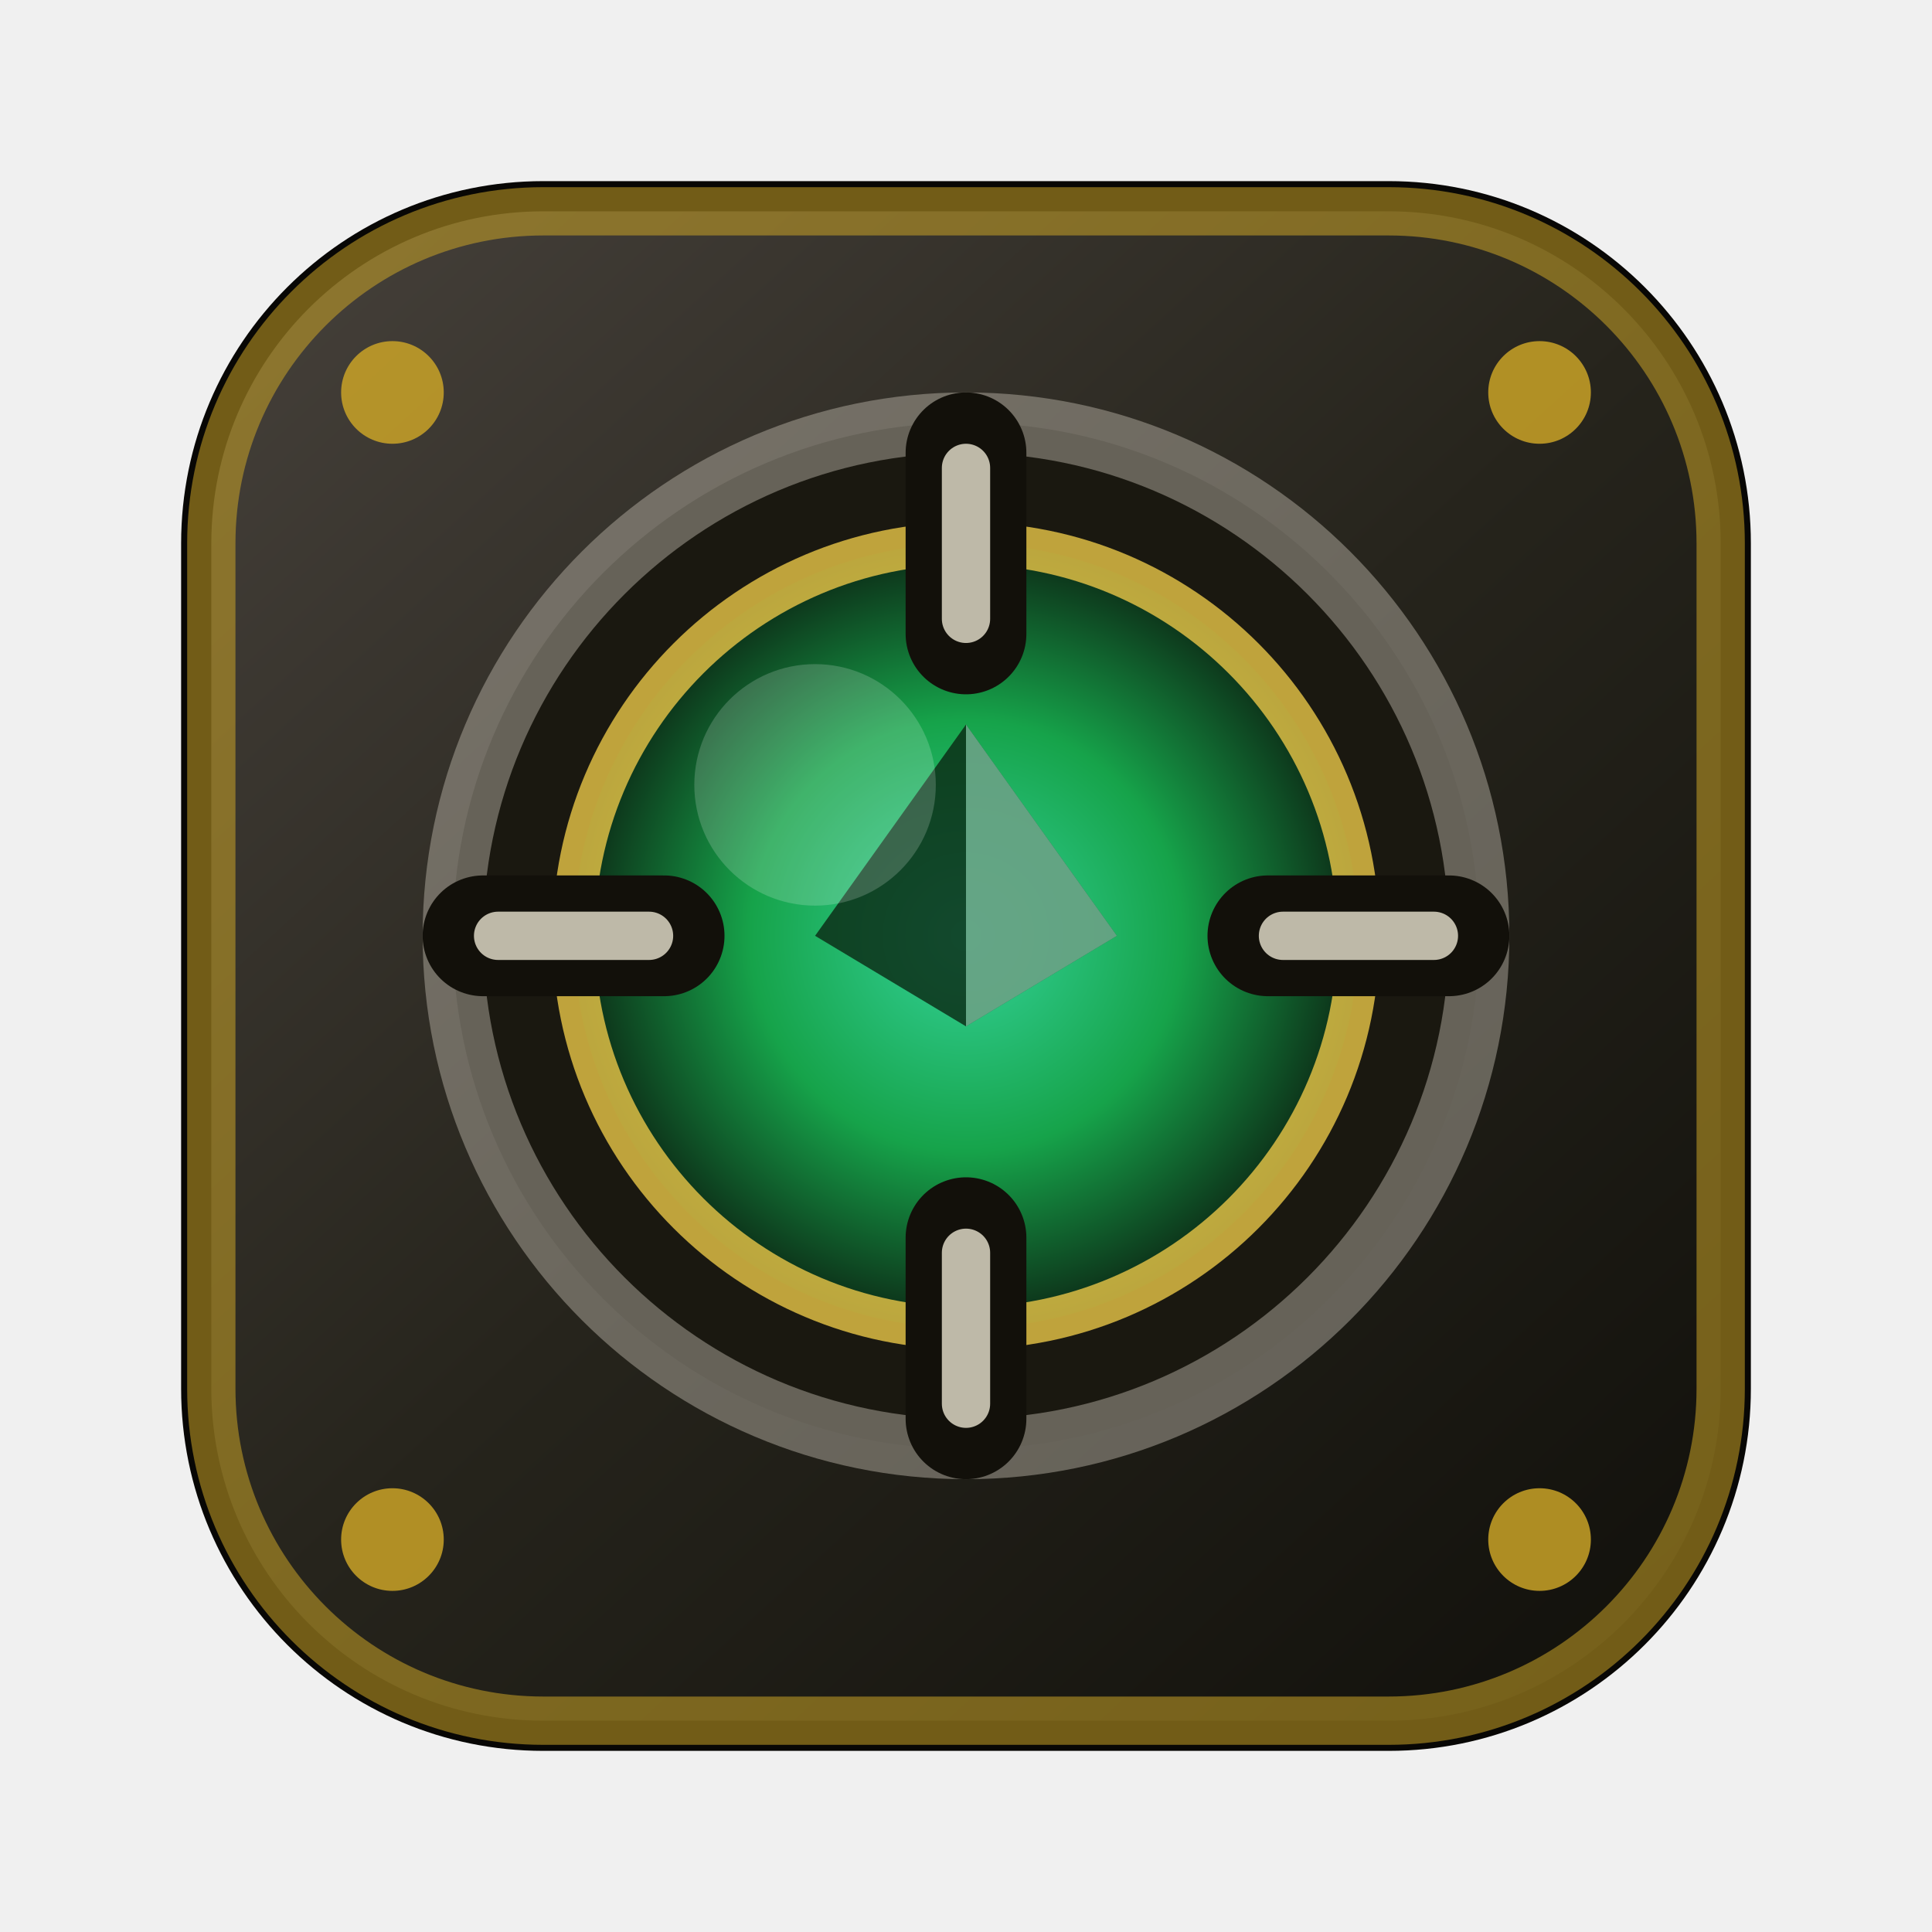
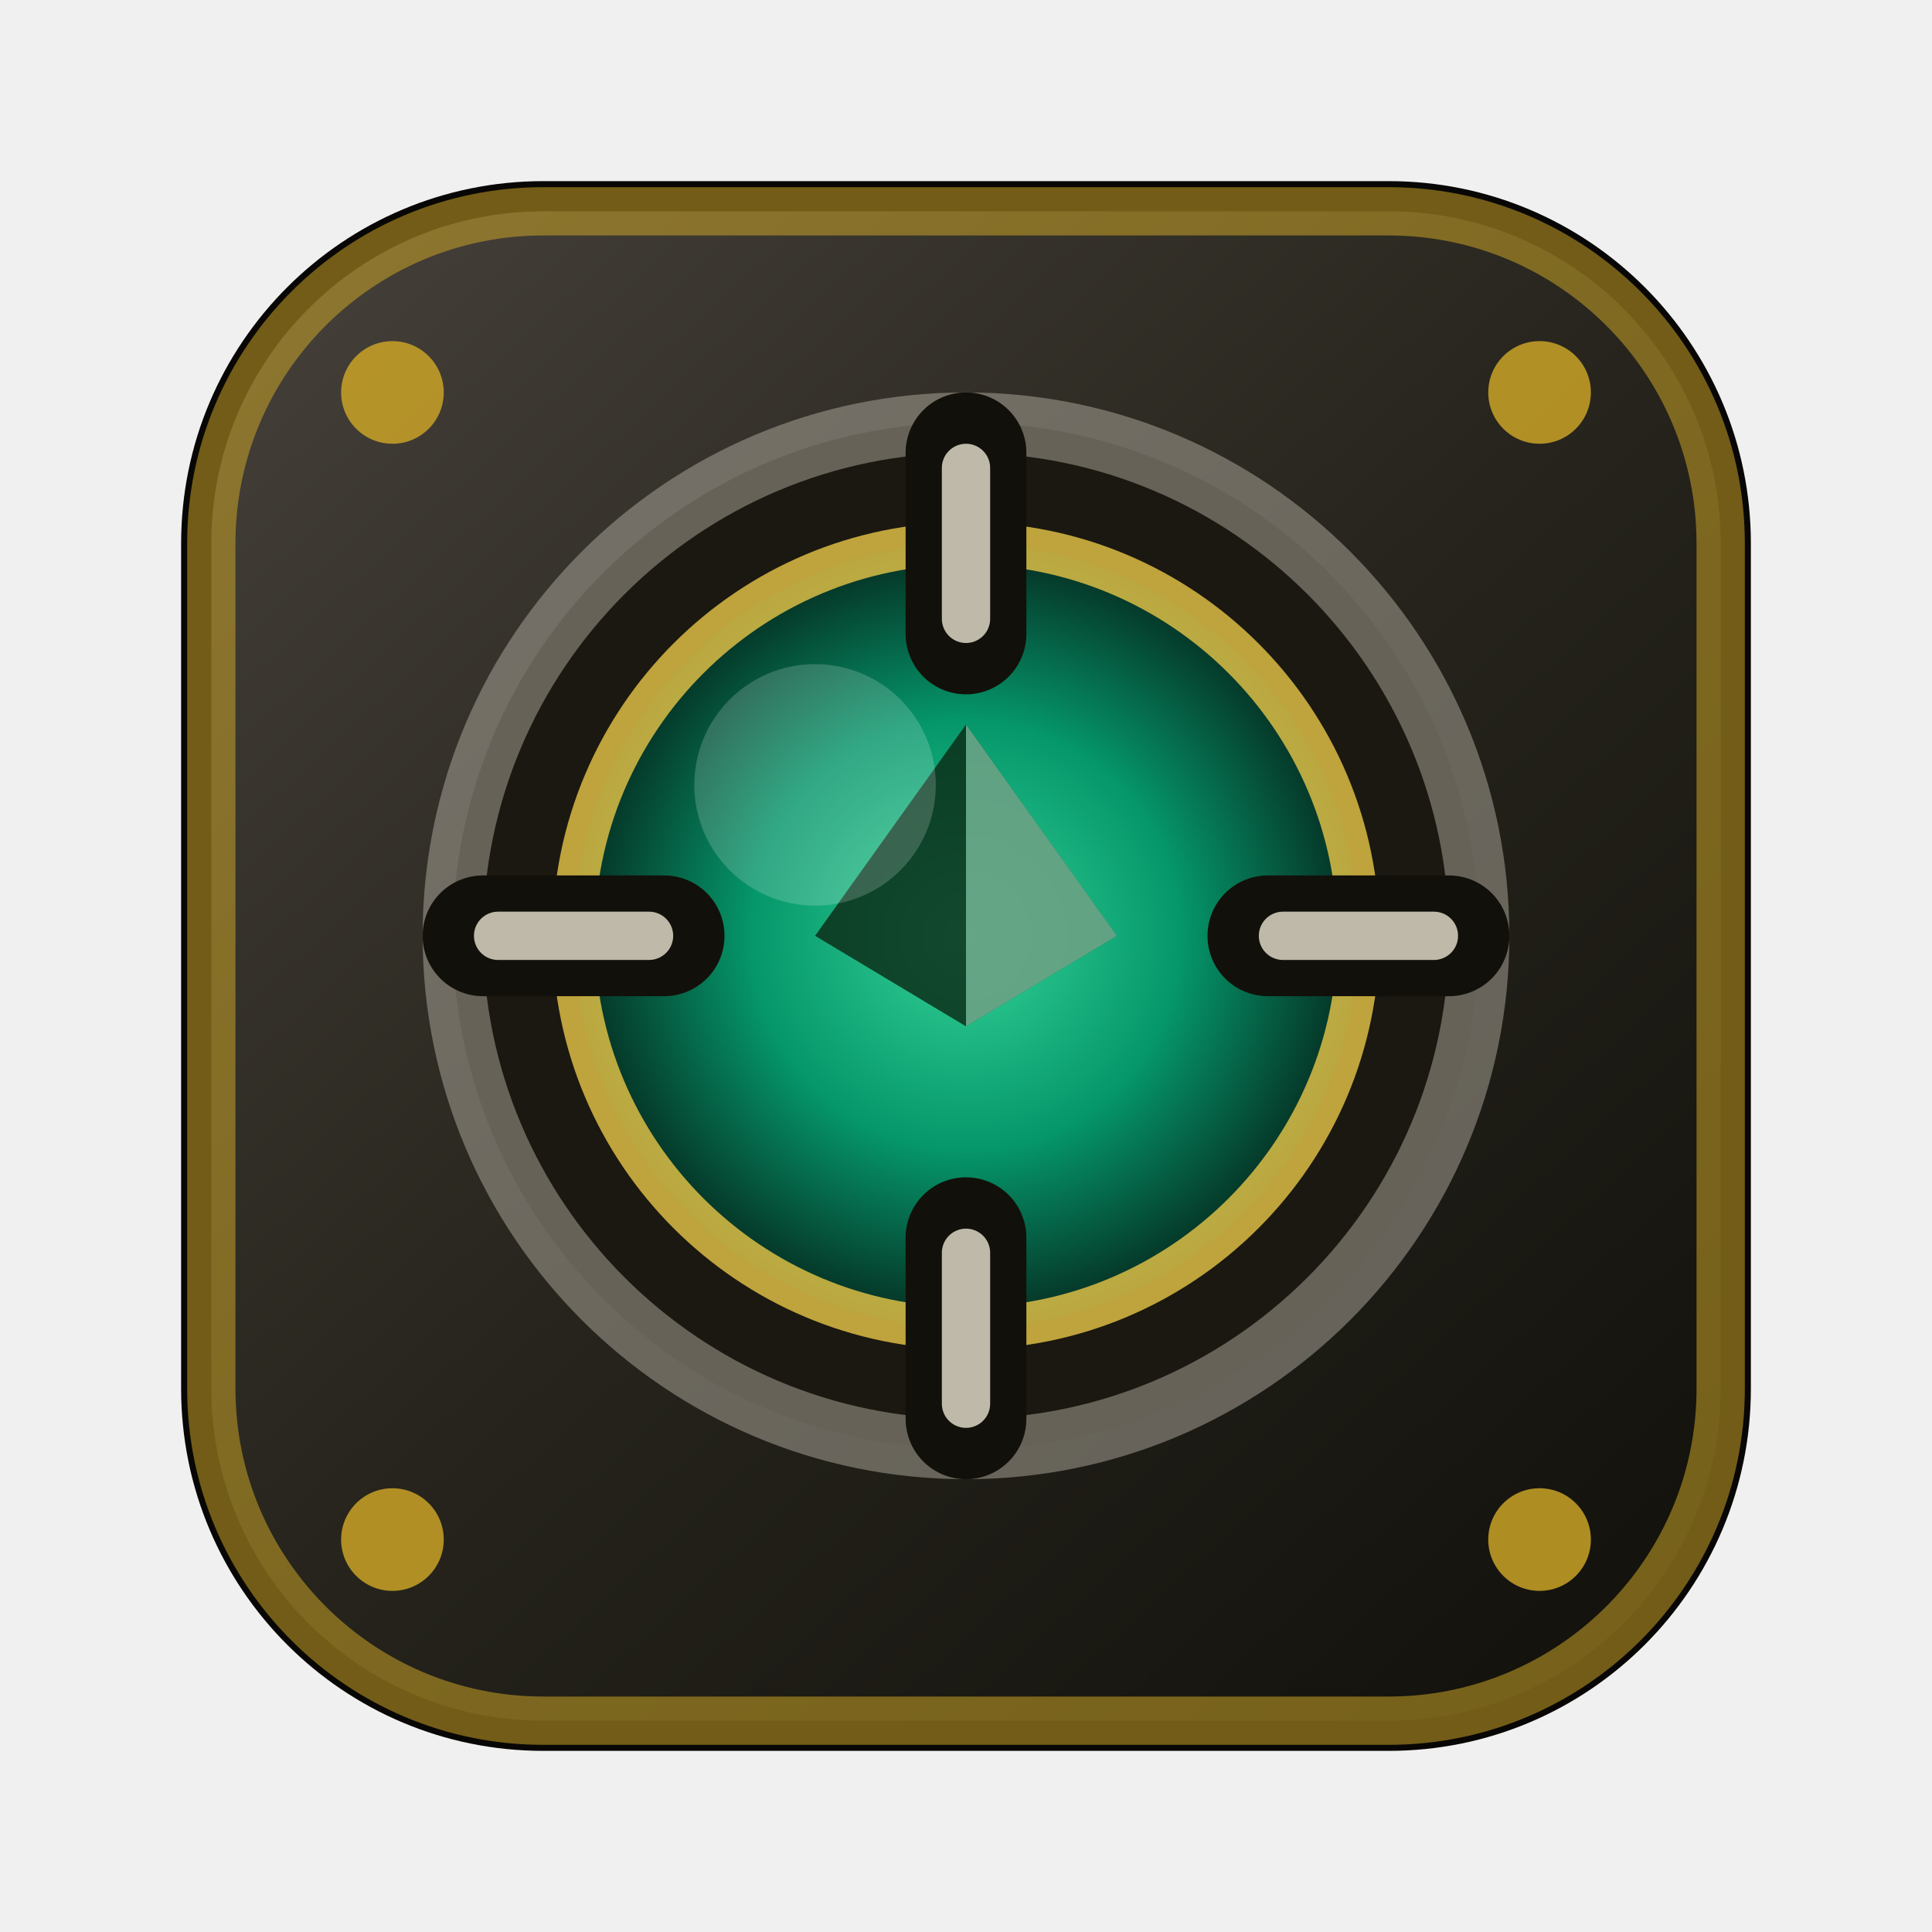
<svg xmlns="http://www.w3.org/2000/svg" viewBox="0 0 64 64">
  <defs>
    <linearGradient id="vPl" x1="10" y1="8" x2="54" y2="56" gradientUnits="userSpaceOnUse">
      <stop offset="0" stop-color="#443f39" />
      <stop offset=".5" stop-color="#26241c" />
      <stop offset="1" stop-color="#12110c" />
    </linearGradient>
    <radialGradient id="vCore" cx="32" cy="31" r="13" gradientUnits="userSpaceOnUse">
      <stop offset="0" stop-color="#34d399" />
-       <stop offset=".55" stop-color="#16a34a" />
-       <stop offset="1" stop-color="#0c2b16" />
+       <stop offset=".55" stop-color="#059669" />
+       <stop offset="1" stop-color="#052e22" />
    </radialGradient>
  </defs>
  <rect x="6" y="6" width="52" height="52" rx="12" fill="#080705" />
  <rect x="7" y="7" width="50" height="50" rx="11" fill="url(#vPl)" stroke="#c9a227" stroke-opacity=".55" stroke-width="1.6" />
  <g fill="#c9a227" opacity=".85">
    <circle cx="13" cy="13" r="1.7" />
    <circle cx="51" cy="13" r="1.7" />
    <circle cx="13" cy="51" r="1.7" />
    <circle cx="51" cy="51" r="1.7" />
  </g>
  <circle cx="32" cy="31" r="17" fill="#1a1810" stroke="#b3aca1" stroke-opacity=".5" stroke-width="2" />
  <circle cx="32" cy="31" r="13" fill="url(#vCore)" />
  <circle cx="32" cy="31" r="13" fill="none" stroke="#E8C547" stroke-width="1.4" opacity=".8" />
  <g stroke="#12100a" stroke-width="4" stroke-linecap="round">
    <line x1="32" y1="15" x2="32" y2="21" />
    <line x1="32" y1="41" x2="32" y2="47" />
    <line x1="16" y1="31" x2="22" y2="31" />
    <line x1="42" y1="31" x2="48" y2="31" />
  </g>
  <g stroke="#E8E3CF" stroke-width="1.6" stroke-linecap="round" opacity=".8">
    <line x1="32" y1="15.5" x2="32" y2="20.5" />
    <line x1="32" y1="41.5" x2="32" y2="46.5" />
    <line x1="16.5" y1="31" x2="21.5" y2="31" />
    <line x1="42.5" y1="31" x2="47.5" y2="31" />
  </g>
  <path d="M32 24l5 7-5 3-5-3z" fill="#0a2713" opacity=".8" />
  <path d="M32 24l5 7-5 3z" fill="#a7f3d0" opacity=".55" />
  <circle cx="27" cy="26" r="4" fill="#fff" opacity=".18" />
</svg>
